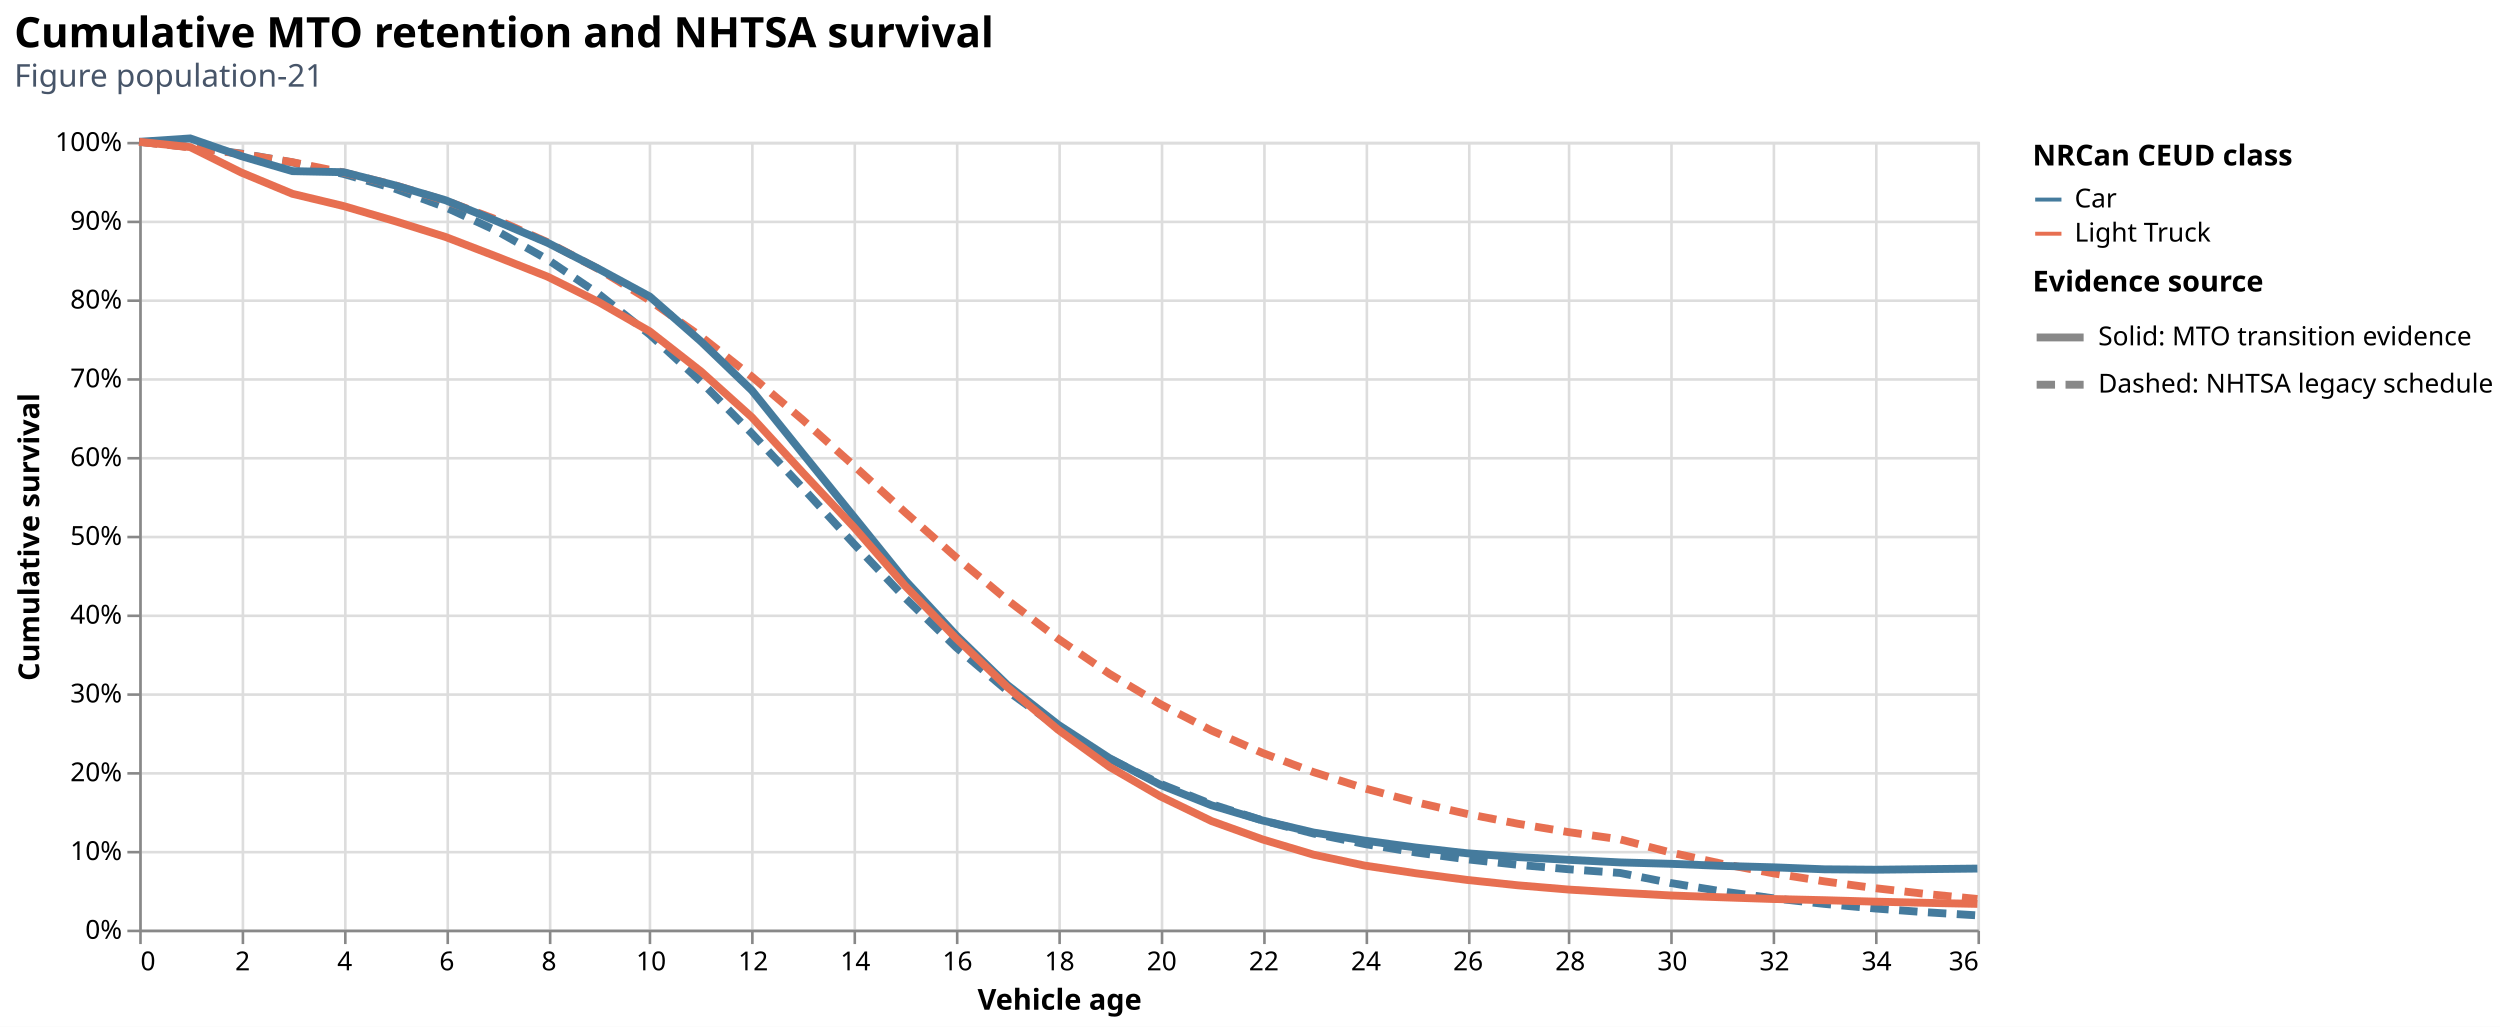
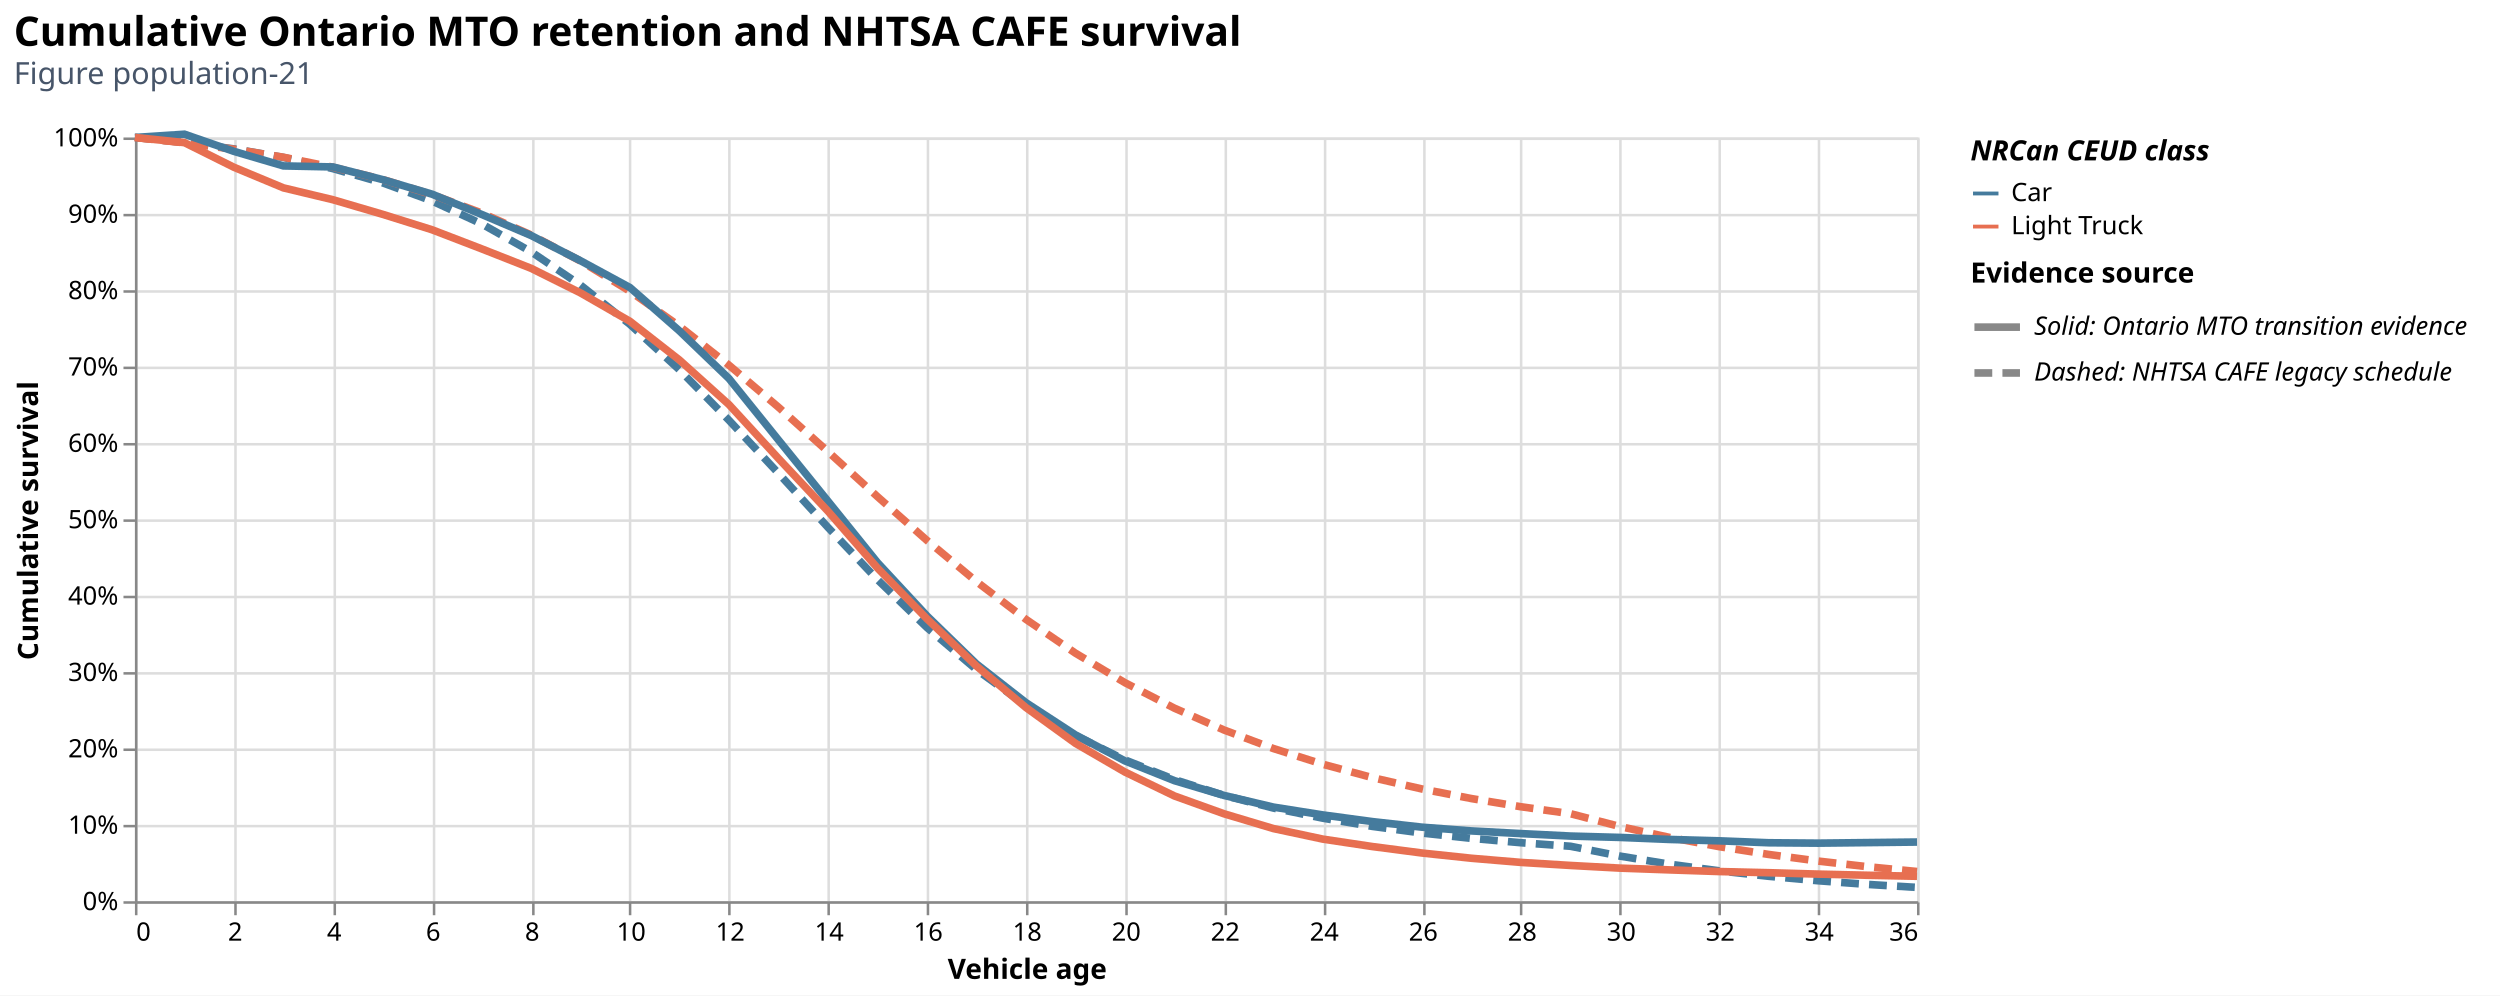
- <svg xmlns="http://www.w3.org/2000/svg" version="1.1" class="marks" width="952" height="391" viewBox="0 0 952 391">
-   <rect width="952" height="391" fill="white" />
+ <svg xmlns="http://www.w3.org/2000/svg" version="1.1" class="marks" width="982" height="391" viewBox="0 0 982 391">
+   <rect width="982" height="391" fill="white" />
  <g fill="none" stroke-miterlimit="10" transform="translate(53,54)">
    <g class="mark-group role-frame root" role="graphics-object" aria-roledescription="group mark container">
      <g transform="translate(0,0)">
        <path class="background" aria-hidden="true" d="M0.5,0.5h700v300h-700Z" stroke="#ddd" />
        <g>
          <g class="mark-group role-axis" aria-hidden="true">
            <g transform="translate(0.5,300.5)">
              <path class="background" aria-hidden="true" d="M0,0h0v0h0Z" pointer-events="none" />
              <g>
                <g class="mark-rule role-axis-grid" pointer-events="none">
                  <line transform="translate(0,-300)" x2="0" y2="300" stroke="#ddd" stroke-width="1" opacity="1" />
                  <line transform="translate(39,-300)" x2="0" y2="300" stroke="#ddd" stroke-width="1" opacity="1" />
                  <line transform="translate(78,-300)" x2="0" y2="300" stroke="#ddd" stroke-width="1" opacity="1" />
                  <line transform="translate(117,-300)" x2="0" y2="300" stroke="#ddd" stroke-width="1" opacity="1" />
                  <line transform="translate(156,-300)" x2="0" y2="300" stroke="#ddd" stroke-width="1" opacity="1" />
                  <line transform="translate(194,-300)" x2="0" y2="300" stroke="#ddd" stroke-width="1" opacity="1" />
                  <line transform="translate(233,-300)" x2="0" y2="300" stroke="#ddd" stroke-width="1" opacity="1" />
                  <line transform="translate(272,-300)" x2="0" y2="300" stroke="#ddd" stroke-width="1" opacity="1" />
                  <line transform="translate(311,-300)" x2="0" y2="300" stroke="#ddd" stroke-width="1" opacity="1" />
                  <line transform="translate(350,-300)" x2="0" y2="300" stroke="#ddd" stroke-width="1" opacity="1" />
                  <line transform="translate(389,-300)" x2="0" y2="300" stroke="#ddd" stroke-width="1" opacity="1" />
                  <line transform="translate(428,-300)" x2="0" y2="300" stroke="#ddd" stroke-width="1" opacity="1" />
                  <line transform="translate(467,-300)" x2="0" y2="300" stroke="#ddd" stroke-width="1" opacity="1" />
                  <line transform="translate(506,-300)" x2="0" y2="300" stroke="#ddd" stroke-width="1" opacity="1" />
                  <line transform="translate(544,-300)" x2="0" y2="300" stroke="#ddd" stroke-width="1" opacity="1" />
                  <line transform="translate(583,-300)" x2="0" y2="300" stroke="#ddd" stroke-width="1" opacity="1" />
                  <line transform="translate(622,-300)" x2="0" y2="300" stroke="#ddd" stroke-width="1" opacity="1" />
                  <line transform="translate(661,-300)" x2="0" y2="300" stroke="#ddd" stroke-width="1" opacity="1" />
                  <line transform="translate(700,-300)" x2="0" y2="300" stroke="#ddd" stroke-width="1" opacity="1" />
                </g>
              </g>
              <path class="foreground" aria-hidden="true" d="" pointer-events="none" display="none" />
            </g>
          </g>
          <g class="mark-group role-axis" aria-hidden="true">
            <g transform="translate(0.5,0.5)">
              <path class="background" aria-hidden="true" d="M0,0h0v0h0Z" pointer-events="none" />
              <g>
                <g class="mark-rule role-axis-grid" pointer-events="none">
                  <line transform="translate(0,300)" x2="700" y2="0" stroke="#ddd" stroke-width="1" opacity="1" />
                  <line transform="translate(0,270)" x2="700" y2="0" stroke="#ddd" stroke-width="1" opacity="1" />
                  <line transform="translate(0,240)" x2="700" y2="0" stroke="#ddd" stroke-width="1" opacity="1" />
                  <line transform="translate(0,210)" x2="700" y2="0" stroke="#ddd" stroke-width="1" opacity="1" />
                  <line transform="translate(0,180)" x2="700" y2="0" stroke="#ddd" stroke-width="1" opacity="1" />
                  <line transform="translate(0,150)" x2="700" y2="0" stroke="#ddd" stroke-width="1" opacity="1" />
                  <line transform="translate(0,120)" x2="700" y2="0" stroke="#ddd" stroke-width="1" opacity="1" />
                  <line transform="translate(0,90)" x2="700" y2="0" stroke="#ddd" stroke-width="1" opacity="1" />
                  <line transform="translate(0,60)" x2="700" y2="0" stroke="#ddd" stroke-width="1" opacity="1" />
                  <line transform="translate(0,30)" x2="700" y2="0" stroke="#ddd" stroke-width="1" opacity="1" />
                  <line transform="translate(0,0)" x2="700" y2="0" stroke="#ddd" stroke-width="1" opacity="1" />
                </g>
              </g>
              <path class="foreground" aria-hidden="true" d="" pointer-events="none" display="none" />
            </g>
          </g>
          <g class="mark-group role-axis" role="graphics-symbol" aria-roledescription="axis" aria-label="X-axis titled 'Vehicle age' for a linear scale with values from 0 to 36">
            <g transform="translate(0.5,300.5)">
              <path class="background" aria-hidden="true" d="M0,0h0v0h0Z" pointer-events="none" />
              <g>
                <g class="mark-rule role-axis-tick" pointer-events="none">
                  <line transform="translate(0,0)" x2="0" y2="5" stroke="#888" stroke-width="1" opacity="1" />
                  <line transform="translate(39,0)" x2="0" y2="5" stroke="#888" stroke-width="1" opacity="1" />
                  <line transform="translate(78,0)" x2="0" y2="5" stroke="#888" stroke-width="1" opacity="1" />
                  <line transform="translate(117,0)" x2="0" y2="5" stroke="#888" stroke-width="1" opacity="1" />
                  <line transform="translate(156,0)" x2="0" y2="5" stroke="#888" stroke-width="1" opacity="1" />
                  <line transform="translate(194,0)" x2="0" y2="5" stroke="#888" stroke-width="1" opacity="1" />
                  <line transform="translate(233,0)" x2="0" y2="5" stroke="#888" stroke-width="1" opacity="1" />
                  <line transform="translate(272,0)" x2="0" y2="5" stroke="#888" stroke-width="1" opacity="1" />
                  <line transform="translate(311,0)" x2="0" y2="5" stroke="#888" stroke-width="1" opacity="1" />
                  <line transform="translate(350,0)" x2="0" y2="5" stroke="#888" stroke-width="1" opacity="1" />
                  <line transform="translate(389,0)" x2="0" y2="5" stroke="#888" stroke-width="1" opacity="1" />
                  <line transform="translate(428,0)" x2="0" y2="5" stroke="#888" stroke-width="1" opacity="1" />
                  <line transform="translate(467,0)" x2="0" y2="5" stroke="#888" stroke-width="1" opacity="1" />
                  <line transform="translate(506,0)" x2="0" y2="5" stroke="#888" stroke-width="1" opacity="1" />
                  <line transform="translate(544,0)" x2="0" y2="5" stroke="#888" stroke-width="1" opacity="1" />
                  <line transform="translate(583,0)" x2="0" y2="5" stroke="#888" stroke-width="1" opacity="1" />
                  <line transform="translate(622,0)" x2="0" y2="5" stroke="#888" stroke-width="1" opacity="1" />
                  <line transform="translate(661,0)" x2="0" y2="5" stroke="#888" stroke-width="1" opacity="1" />
                  <line transform="translate(700,0)" x2="0" y2="5" stroke="#888" stroke-width="1" opacity="1" />
                </g>
                <g class="mark-text role-axis-label" pointer-events="none">
                  <text text-anchor="start" transform="translate(0,15)" font-family="sans-serif" font-size="10px" fill="#000" opacity="1">0</text>
                  <text text-anchor="middle" transform="translate(38.88889,15)" font-family="sans-serif" font-size="10px" fill="#000" opacity="1">2</text>
                  <text text-anchor="middle" transform="translate(77.77778,15)" font-family="sans-serif" font-size="10px" fill="#000" opacity="1">4</text>
                  <text text-anchor="middle" transform="translate(116.6667,15)" font-family="sans-serif" font-size="10px" fill="#000" opacity="1">6</text>
                  <text text-anchor="middle" transform="translate(155.5556,15)" font-family="sans-serif" font-size="10px" fill="#000" opacity="1">8</text>
                  <text text-anchor="middle" transform="translate(194.4444,15)" font-family="sans-serif" font-size="10px" fill="#000" opacity="1">10</text>
                  <text text-anchor="middle" transform="translate(233.3333,15)" font-family="sans-serif" font-size="10px" fill="#000" opacity="1">12</text>
                  <text text-anchor="middle" transform="translate(272.2222,15)" font-family="sans-serif" font-size="10px" fill="#000" opacity="1">14</text>
                  <text text-anchor="middle" transform="translate(311.1111,15)" font-family="sans-serif" font-size="10px" fill="#000" opacity="1">16</text>
                  <text text-anchor="middle" transform="translate(350,15)" font-family="sans-serif" font-size="10px" fill="#000" opacity="1">18</text>
                  <text text-anchor="middle" transform="translate(388.8889,15)" font-family="sans-serif" font-size="10px" fill="#000" opacity="1">20</text>
                  <text text-anchor="middle" transform="translate(427.7778,15)" font-family="sans-serif" font-size="10px" fill="#000" opacity="1">22</text>
                  <text text-anchor="middle" transform="translate(466.6667,15)" font-family="sans-serif" font-size="10px" fill="#000" opacity="1">24</text>
                  <text text-anchor="middle" transform="translate(505.5556,15)" font-family="sans-serif" font-size="10px" fill="#000" opacity="1">26</text>
                  <text text-anchor="middle" transform="translate(544.4444,15)" font-family="sans-serif" font-size="10px" fill="#000" opacity="1">28</text>
                  <text text-anchor="middle" transform="translate(583.3333,15)" font-family="sans-serif" font-size="10px" fill="#000" opacity="1">30</text>
                  <text text-anchor="middle" transform="translate(622.2222,15)" font-family="sans-serif" font-size="10px" fill="#000" opacity="1">32</text>
                  <text text-anchor="middle" transform="translate(661.1111,15)" font-family="sans-serif" font-size="10px" fill="#000" opacity="1">34</text>
                  <text text-anchor="end" transform="translate(700,15)" font-family="sans-serif" font-size="10px" fill="#000" opacity="1">36</text>
                </g>
                <g class="mark-rule role-axis-domain" pointer-events="none">
                  <line transform="translate(0,0)" x2="700" y2="0" stroke="#888" stroke-width="1" opacity="1" />
                </g>
                <g class="mark-text role-axis-title" pointer-events="none">
                  <text text-anchor="middle" transform="translate(350,30)" font-family="sans-serif" font-size="11px" font-weight="bold" fill="#000" opacity="1">Vehicle age</text>
                </g>
              </g>
              <path class="foreground" aria-hidden="true" d="" pointer-events="none" display="none" />
            </g>
          </g>
          <g class="mark-group role-axis" role="graphics-symbol" aria-roledescription="axis" aria-label="Y-axis titled 'Cumulative survival' for a linear scale with values from 0% to 100%">
            <g transform="translate(0.5,0.5)">
              <path class="background" aria-hidden="true" d="M0,0h0v0h0Z" pointer-events="none" />
              <g>
                <g class="mark-rule role-axis-tick" pointer-events="none">
                  <line transform="translate(0,300)" x2="-5" y2="0" stroke="#888" stroke-width="1" opacity="1" />
                  <line transform="translate(0,270)" x2="-5" y2="0" stroke="#888" stroke-width="1" opacity="1" />
                  <line transform="translate(0,240)" x2="-5" y2="0" stroke="#888" stroke-width="1" opacity="1" />
                  <line transform="translate(0,210)" x2="-5" y2="0" stroke="#888" stroke-width="1" opacity="1" />
                  <line transform="translate(0,180)" x2="-5" y2="0" stroke="#888" stroke-width="1" opacity="1" />
                  <line transform="translate(0,150)" x2="-5" y2="0" stroke="#888" stroke-width="1" opacity="1" />
                  <line transform="translate(0,120)" x2="-5" y2="0" stroke="#888" stroke-width="1" opacity="1" />
                  <line transform="translate(0,90)" x2="-5" y2="0" stroke="#888" stroke-width="1" opacity="1" />
                  <line transform="translate(0,60)" x2="-5" y2="0" stroke="#888" stroke-width="1" opacity="1" />
                  <line transform="translate(0,30)" x2="-5" y2="0" stroke="#888" stroke-width="1" opacity="1" />
                  <line transform="translate(0,0)" x2="-5" y2="0" stroke="#888" stroke-width="1" opacity="1" />
                </g>
                <g class="mark-text role-axis-label" pointer-events="none">
                  <text text-anchor="end" transform="translate(-7,303)" font-family="sans-serif" font-size="10px" fill="#000" opacity="1">0%</text>
                  <text text-anchor="end" transform="translate(-7,273)" font-family="sans-serif" font-size="10px" fill="#000" opacity="1">10%</text>
                  <text text-anchor="end" transform="translate(-7,243)" font-family="sans-serif" font-size="10px" fill="#000" opacity="1">20%</text>
                  <text text-anchor="end" transform="translate(-7,213)" font-family="sans-serif" font-size="10px" fill="#000" opacity="1">30%</text>
                  <text text-anchor="end" transform="translate(-7,183)" font-family="sans-serif" font-size="10px" fill="#000" opacity="1">40%</text>
                  <text text-anchor="end" transform="translate(-7,153)" font-family="sans-serif" font-size="10px" fill="#000" opacity="1">50%</text>
                  <text text-anchor="end" transform="translate(-7,123)" font-family="sans-serif" font-size="10px" fill="#000" opacity="1">60%</text>
                  <text text-anchor="end" transform="translate(-7,93)" font-family="sans-serif" font-size="10px" fill="#000" opacity="1">70%</text>
                  <text text-anchor="end" transform="translate(-7,63)" font-family="sans-serif" font-size="10px" fill="#000" opacity="1">80%</text>
                  <text text-anchor="end" transform="translate(-7,33)" font-family="sans-serif" font-size="10px" fill="#000" opacity="1">90%</text>
                  <text text-anchor="end" transform="translate(-7,3)" font-family="sans-serif" font-size="10px" fill="#000" opacity="1">100%</text>
                </g>
                <g class="mark-rule role-axis-domain" pointer-events="none">
                  <line transform="translate(0,300)" x2="0" y2="-300" stroke="#888" stroke-width="1" opacity="1" />
                </g>
                <g class="mark-text role-axis-title" pointer-events="none">
                  <text text-anchor="middle" transform="translate(-36.57617,150) rotate(-90) translate(0,-2)" font-family="sans-serif" font-size="11px" font-weight="bold" fill="#000" opacity="1">Cumulative survival</text>
                </g>
              </g>
              <path class="foreground" aria-hidden="true" d="" pointer-events="none" display="none" />
            </g>
          </g>
          <g class="mark-group role-scope pathgroup" role="graphics-object" aria-roledescription="group mark container">
            <g transform="translate(0,0)">
              <path class="background" aria-hidden="true" d="M0,0h700v300h-700Z" />
              <g>
                <g class="mark-line role-mark marks" role="graphics-object" aria-roledescription="line mark container">
-                   <path aria-label="Vehicle age: 0; Cumulative survival: 100.000000%; NRCan CEUD class: Car; Evidence source: Dashed: NHTSA legacy schedule; vehicle_class: Car; evidence_source: Legacy NHTSA; age: 0; cumulative_survival: 100.00%" role="graphics-symbol" aria-roledescription="line mark" d="M0,0L19.444,1.97L38.889,4.481L58.333,7.832L77.778,12.242L97.222,17.788L116.667,24.933L136.111,33.901L155.556,44.851L175,57.976L194.444,73.417L213.889,91.283L233.333,111.074L252.778,131.922L272.222,153.158L291.667,173.689L311.111,192.505L330.556,209.04L350,223.141L369.444,234.924L388.889,244.495L408.333,252.227L427.778,258.433L447.222,263.413L466.667,267.398L486.111,270.613L505.556,273.214L525,275.311L544.444,277.022L563.889,278.415L583.333,282.28L602.778,285.454L622.222,288.059L641.667,290.197L661.111,291.953L680.556,293.394L700,294.577" stroke="#457b9d" stroke-width="3" stroke-dasharray="7,4" />
+                   <path aria-label="Vehicle age: 0; Cumulative survival: 100.000000%; NRCan CEUD class: Car; Evidence source: Dashed: NHTSA CAFE legacy schedule; vehicle_class: Car; evidence_source: Legacy NHTSA; age: 0; cumulative_survival: 100.00%" role="graphics-symbol" aria-roledescription="line mark" d="M0,0L19.444,1.97L38.889,4.481L58.333,7.832L77.778,12.242L97.222,17.788L116.667,24.933L136.111,33.901L155.556,44.851L175,57.976L194.444,73.417L213.889,91.283L233.333,111.074L252.778,131.922L272.222,153.158L291.667,173.689L311.111,192.505L330.556,209.04L350,223.141L369.444,234.924L388.889,244.495L408.333,252.227L427.778,258.433L447.222,263.413L466.667,267.398L486.111,270.613L505.556,273.214L525,275.311L544.444,277.022L563.889,278.415L583.333,282.28L602.778,285.454L622.222,288.059L641.667,290.197L661.111,291.953L680.556,293.394L700,294.577" stroke="#457b9d" stroke-width="3" stroke-dasharray="7,4" />
                </g>
              </g>
              <path class="foreground" aria-hidden="true" d="" display="none" />
            </g>
            <g transform="translate(0,0)">
              <path class="background" aria-hidden="true" d="M0,0h700v300h-700Z" />
              <g>
                <g class="mark-line role-mark marks" role="graphics-object" aria-roledescription="line mark container">
-                   <path aria-label="Vehicle age: 0; Cumulative survival: 100.000000%; NRCan CEUD class: Light Truck; Evidence source: Dashed: NHTSA legacy schedule; vehicle_class: Light Truck; evidence_source: Legacy NHTSA; age: 0; cumulative_survival: 100.00%" role="graphics-symbol" aria-roledescription="line mark" d="M0,0L19.444,2.093L38.889,4.609L58.333,7.764L77.778,11.686L97.222,16.483L116.667,22.419L136.111,29.637L155.556,38.277L175,48.513L194.444,60.41L213.889,74.122L233.333,89.437L252.778,105.951L272.222,123.393L291.667,141.08L311.111,158.27L330.556,174.453L350,189.289L369.444,202.571L388.889,214.167L408.333,224.185L427.778,232.742L447.222,240.036L466.667,246.217L486.111,251.461L505.556,255.916L525,259.682L544.444,262.895L563.889,265.621L583.333,270.667L602.778,274.934L622.222,278.55L641.667,281.616L661.111,284.222L680.556,286.439L700,288.329" stroke="#e76f51" stroke-width="3" stroke-dasharray="7,4" />
+                   <path aria-label="Vehicle age: 0; Cumulative survival: 100.000000%; NRCan CEUD class: Light Truck; Evidence source: Dashed: NHTSA CAFE legacy schedule; vehicle_class: Light Truck; evidence_source: Legacy NHTSA; age: 0; cumulative_survival: 100.00%" role="graphics-symbol" aria-roledescription="line mark" d="M0,0L19.444,2.093L38.889,4.609L58.333,7.764L77.778,11.686L97.222,16.483L116.667,22.419L136.111,29.637L155.556,38.277L175,48.513L194.444,60.41L213.889,74.122L233.333,89.437L252.778,105.951L272.222,123.393L291.667,141.08L311.111,158.27L330.556,174.453L350,189.289L369.444,202.571L388.889,214.167L408.333,224.185L427.778,232.742L447.222,240.036L466.667,246.217L486.111,251.461L505.556,255.916L525,259.682L544.444,262.895L563.889,265.621L583.333,270.667L602.778,274.934L622.222,278.55L641.667,281.616L661.111,284.222L680.556,286.439L700,288.329" stroke="#e76f51" stroke-width="3" stroke-dasharray="7,4" />
                </g>
              </g>
              <path class="foreground" aria-hidden="true" d="" display="none" />
            </g>
            <g transform="translate(0,0)">
              <path class="background" aria-hidden="true" d="M0,0h700v300h-700Z" />
              <g>
                <g class="mark-line role-mark marks" role="graphics-object" aria-roledescription="line mark container">
-                   <path aria-label="Vehicle age: 0; Cumulative survival: 100.000000%; NRCan CEUD class: Car; Evidence source: Solid: MTO transition evidence; vehicle_class: Car; evidence_source: MTO cohort transitions; age: 0; cumulative_survival: 100.00%" role="graphics-symbol" aria-roledescription="line mark" d="M0,0L19.444,-1.285L38.889,5.462L58.333,11.171L77.778,11.573L97.222,16.527L116.667,22.256L136.111,30.195L155.556,38.478L175,48.41L194.444,58.948L213.889,75.989L233.333,94.69L252.778,118.826L272.222,142.849L291.667,166.973L311.111,187.916L330.556,206.802L350,222.002L369.444,234.674L388.889,244.892L408.333,252.654L427.778,258.444L447.222,263.032L466.667,266.111L486.111,268.728L505.556,270.914L525,272.385L544.444,273.432L563.889,274.404L583.333,274.941L602.778,275.734L622.222,276.27L641.667,277.031L661.111,277.192L680.556,276.974L700,276.753" stroke="#457b9d" stroke-width="3" stroke-dasharray="1,0" />
+                   <path aria-label="Vehicle age: 0; Cumulative survival: 100.000000%; NRCan CEUD class: Car; Evidence source: Solid: Ontario MTO transition evidence; vehicle_class: Car; evidence_source: MTO cohort transitions; age: 0; cumulative_survival: 100.00%" role="graphics-symbol" aria-roledescription="line mark" d="M0,0L19.444,-1.285L38.889,5.462L58.333,11.171L77.778,11.573L97.222,16.527L116.667,22.256L136.111,30.195L155.556,38.478L175,48.41L194.444,58.948L213.889,75.989L233.333,94.69L252.778,118.826L272.222,142.849L291.667,166.973L311.111,187.916L330.556,206.802L350,222.002L369.444,234.674L388.889,244.892L408.333,252.654L427.778,258.444L447.222,263.032L466.667,266.111L486.111,268.728L505.556,270.914L525,272.385L544.444,273.432L563.889,274.404L583.333,274.941L602.778,275.734L622.222,276.27L641.667,277.031L661.111,277.192L680.556,276.974L700,276.753" stroke="#457b9d" stroke-width="3" stroke-dasharray="1,0" />
                </g>
              </g>
              <path class="foreground" aria-hidden="true" d="" display="none" />
            </g>
            <g transform="translate(0,0)">
              <path class="background" aria-hidden="true" d="M0,0h700v300h-700Z" />
              <g>
                <g class="mark-line role-mark marks" role="graphics-object" aria-roledescription="line mark container">
-                   <path aria-label="Vehicle age: 0; Cumulative survival: 100.000000%; NRCan CEUD class: Light Truck; Evidence source: Solid: MTO transition evidence; vehicle_class: Light Truck; evidence_source: MTO cohort transitions; age: 0; cumulative_survival: 100.00%" role="graphics-symbol" aria-roledescription="line mark" d="M0,0L19.444,2.028L38.889,11.706L58.333,19.8L77.778,24.457L97.222,30.161L116.667,36.242L136.111,43.716L155.556,51.377L175,61.045L194.444,72.213L213.889,87.416L233.333,104.914L252.778,126.086L272.222,146.799L291.667,169.112L311.111,189.08L330.556,207.626L350,223.934L369.444,237.996L388.889,249.272L408.333,258.661L427.778,265.654L447.222,271.472L466.667,275.616L486.111,278.533L505.556,281.068L525,283.126L544.444,284.755L563.889,285.947L583.333,287.001L602.778,287.692L622.222,288.34L641.667,288.795L661.111,289.347L680.556,289.805L700,290.202" stroke="#e76f51" stroke-width="3" stroke-dasharray="1,0" />
+                   <path aria-label="Vehicle age: 0; Cumulative survival: 100.000000%; NRCan CEUD class: Light Truck; Evidence source: Solid: Ontario MTO transition evidence; vehicle_class: Light Truck; evidence_source: MTO cohort transitions; age: 0; cumulative_survival: 100.00%" role="graphics-symbol" aria-roledescription="line mark" d="M0,0L19.444,2.028L38.889,11.706L58.333,19.8L77.778,24.457L97.222,30.161L116.667,36.242L136.111,43.716L155.556,51.377L175,61.045L194.444,72.213L213.889,87.416L233.333,104.914L252.778,126.086L272.222,146.799L291.667,169.112L311.111,189.08L330.556,207.626L350,223.934L369.444,237.996L388.889,249.272L408.333,258.661L427.778,265.654L447.222,271.472L466.667,275.616L486.111,278.533L505.556,281.068L525,283.126L544.444,284.755L563.889,285.947L583.333,287.001L602.778,287.692L622.222,288.34L641.667,288.795L661.111,289.347L680.556,289.805L700,290.202" stroke="#e76f51" stroke-width="3" stroke-dasharray="1,0" />
                </g>
              </g>
              <path class="foreground" aria-hidden="true" d="" display="none" />
            </g>
          </g>
          <g class="mark-group role-legend" role="graphics-symbol" aria-roledescription="legend" aria-label="Symbol legend titled 'NRCan CEUD class' for stroke color with 2 values: Car, Light Truck">
            <g transform="translate(721,0)">
              <path class="background" aria-hidden="true" d="M0,0h102v40h-102Z" pointer-events="none" />
              <g>
                <g class="mark-group role-legend-entry">
                  <g transform="translate(0,16)">
                    <path class="background" aria-hidden="true" d="M0,0h0v0h0Z" pointer-events="none" />
                    <g>
                      <g class="mark-group role-scope" role="graphics-object" aria-roledescription="group mark container">
                        <g transform="translate(0,0)">
                          <path class="background" aria-hidden="true" d="M0,0h64.911v11h-64.911Z" pointer-events="none" opacity="1" />
                          <g>
                            <g class="mark-symbol role-legend-symbol" pointer-events="none">
                              <path transform="translate(6,6)" d="M-5,0L5,0" stroke="#457b9d" stroke-width="1.5" opacity="1" />
                            </g>
                            <g class="mark-text role-legend-label" pointer-events="none">
                              <text text-anchor="start" transform="translate(16,9)" font-family="sans-serif" font-size="10px" fill="#000" opacity="1">Car</text>
                            </g>
                          </g>
                          <path class="foreground" aria-hidden="true" d="" pointer-events="none" display="none" />
                        </g>
                        <g transform="translate(0,13)">
                          <path class="background" aria-hidden="true" d="M0,0h64.911v11h-64.911Z" pointer-events="none" opacity="1" />
                          <g>
                            <g class="mark-symbol role-legend-symbol" pointer-events="none">
                              <path transform="translate(6,6)" d="M-5,0L5,0" stroke="#e76f51" stroke-width="1.5" opacity="1" />
                            </g>
                            <g class="mark-text role-legend-label" pointer-events="none">
                              <text text-anchor="start" transform="translate(16,9)" font-family="sans-serif" font-size="10px" fill="#000" opacity="1">Light Truck</text>
                            </g>
                          </g>
                          <path class="foreground" aria-hidden="true" d="" pointer-events="none" display="none" />
                        </g>
                      </g>
                    </g>
                    <path class="foreground" aria-hidden="true" d="" pointer-events="none" display="none" />
                  </g>
                </g>
                <g class="mark-text role-legend-title" pointer-events="none">
-                   <text text-anchor="start" transform="translate(0,9)" font-family="sans-serif" font-size="11px" font-weight="bold" fill="#000" opacity="1">NRCan CEUD class</text>
-                 </g>
-               </g>
-               <path class="foreground" aria-hidden="true" d="" pointer-events="none" display="none" />
-             </g>
-           </g>
-           <g class="mark-group role-legend" role="graphics-symbol" aria-roledescription="legend" aria-label="Symbol legend titled 'Evidence source' for strokeDash with 2 values: Solid: MTO transition evidence, Dashed: NHTSA legacy schedule">
+                   <text text-anchor="start" transform="translate(0,9)" font-family="sans-serif" font-size="11px" font-style="italic" font-weight="bold" fill="#000" opacity="1">NRCan CEUD class</text>
+                 </g>
+               </g>
+               <path class="foreground" aria-hidden="true" d="" pointer-events="none" display="none" />
+             </g>
+           </g>
+           <g class="mark-group role-legend" role="graphics-symbol" aria-roledescription="legend" aria-label="Symbol legend titled 'Evidence source' for strokeDash with 2 values: Solid: Ontario MTO transition evidence, Dashed: NHTSA CAFE legacy schedule">
            <g transform="translate(721,48)">
-               <path class="background" aria-hidden="true" d="M0,0h173v50h-173Z" pointer-events="none" />
+               <path class="background" aria-hidden="true" d="M0,0h203v50h-203Z" pointer-events="none" />
              <g>
                <g class="mark-group role-legend-entry">
                  <g transform="translate(0,16)">
                    <path class="background" aria-hidden="true" d="M0,0h0v0h0Z" pointer-events="none" />
                    <g>
                      <g class="mark-group role-scope" role="graphics-object" aria-roledescription="group mark container">
                        <g transform="translate(0,0)">
-                           <path class="background" aria-hidden="true" d="M0,0h172.856v15.5h-172.856Z" pointer-events="none" opacity="1" />
+                           <path class="background" aria-hidden="true" d="M0,0h202.485v15.5h-202.485Z" pointer-events="none" opacity="1" />
                          <g>
                            <g class="mark-symbol role-legend-symbol" pointer-events="none">
                              <path transform="translate(10.5,10.5)" d="M-8.944,0L8.944,0" stroke="#888" stroke-width="3" stroke-dasharray="1,0" opacity="1" />
                            </g>
                            <g class="mark-text role-legend-label" pointer-events="none">
-                               <text text-anchor="start" transform="translate(25,13.5)" font-family="sans-serif" font-size="10px" fill="#000" opacity="1">Solid: MTO transition evidence</text>
+                               <text text-anchor="start" transform="translate(25,13.5)" font-family="sans-serif" font-size="10px" font-style="italic" fill="#000" opacity="1">Solid: Ontario MTO transition evidence</text>
                            </g>
                          </g>
                          <path class="foreground" aria-hidden="true" d="" pointer-events="none" display="none" />
                        </g>
                        <g transform="translate(0,18)">
-                           <path class="background" aria-hidden="true" d="M0,0h172.856v15.5h-172.856Z" pointer-events="none" opacity="1" />
+                           <path class="background" aria-hidden="true" d="M0,0h202.485v15.5h-202.485Z" pointer-events="none" opacity="1" />
                          <g>
                            <g class="mark-symbol role-legend-symbol" pointer-events="none">
                              <path transform="translate(10.5,10.5)" d="M-8.944,0L8.944,0" stroke="#888" stroke-width="3" stroke-dasharray="7,4" opacity="1" />
                            </g>
                            <g class="mark-text role-legend-label" pointer-events="none">
-                               <text text-anchor="start" transform="translate(25,13.5)" font-family="sans-serif" font-size="10px" fill="#000" opacity="1">Dashed: NHTSA legacy schedule</text>
+                               <text text-anchor="start" transform="translate(25,13.5)" font-family="sans-serif" font-size="10px" font-style="italic" fill="#000" opacity="1">Dashed: NHTSA CAFE legacy schedule</text>
                            </g>
                          </g>
                          <path class="foreground" aria-hidden="true" d="" pointer-events="none" display="none" />
                        </g>
                      </g>
                    </g>
                    <path class="foreground" aria-hidden="true" d="" pointer-events="none" display="none" />
                  </g>
                </g>
                <g class="mark-text role-legend-title" pointer-events="none">
                  <text text-anchor="start" transform="translate(0,9)" font-family="sans-serif" font-size="11px" font-weight="bold" fill="#000" opacity="1">Evidence source</text>
                </g>
              </g>
              <path class="foreground" aria-hidden="true" d="" pointer-events="none" display="none" />
            </g>
          </g>
          <g class="mark-group role-title">
            <g transform="translate(-47.57617,-49)">
              <path class="background" aria-hidden="true" d="M0,0h0v0h0Z" pointer-events="none" />
              <g>
-                 <g class="mark-text role-title-text" role="graphics-symbol" aria-roledescription="title" aria-label="Title text 'Cumulative MTO retention and NHTSA survival'" pointer-events="none">
-                   <text text-anchor="start" transform="translate(0,13)" font-family="sans-serif" font-size="16px" font-weight="bold" fill="#000" opacity="1">Cumulative MTO retention and NHTSA survival</text>
+                 <g class="mark-text role-title-text" role="graphics-symbol" aria-roledescription="title" aria-label="Title text 'Cumulative Ontario MTO retention and NHTSA CAFE survival'" pointer-events="none">
+                   <text text-anchor="start" transform="translate(0,13)" font-family="sans-serif" font-size="16px" font-weight="bold" fill="#000" opacity="1">Cumulative Ontario MTO retention and NHTSA CAFE survival</text>
                </g>
                <g class="mark-text role-title-subtitle" role="graphics-symbol" aria-roledescription="subtitle" aria-label="Subtitle text 'Figure population-21'" pointer-events="none">
                  <text text-anchor="start" transform="translate(0,28)" font-family="sans-serif" font-size="12px" fill="#475569" opacity="1">Figure population-21</text>
                </g>
              </g>
              <path class="foreground" aria-hidden="true" d="" pointer-events="none" display="none" />
            </g>
          </g>
        </g>
        <path class="foreground" aria-hidden="true" d="" display="none" />
      </g>
    </g>
  </g>
</svg>
